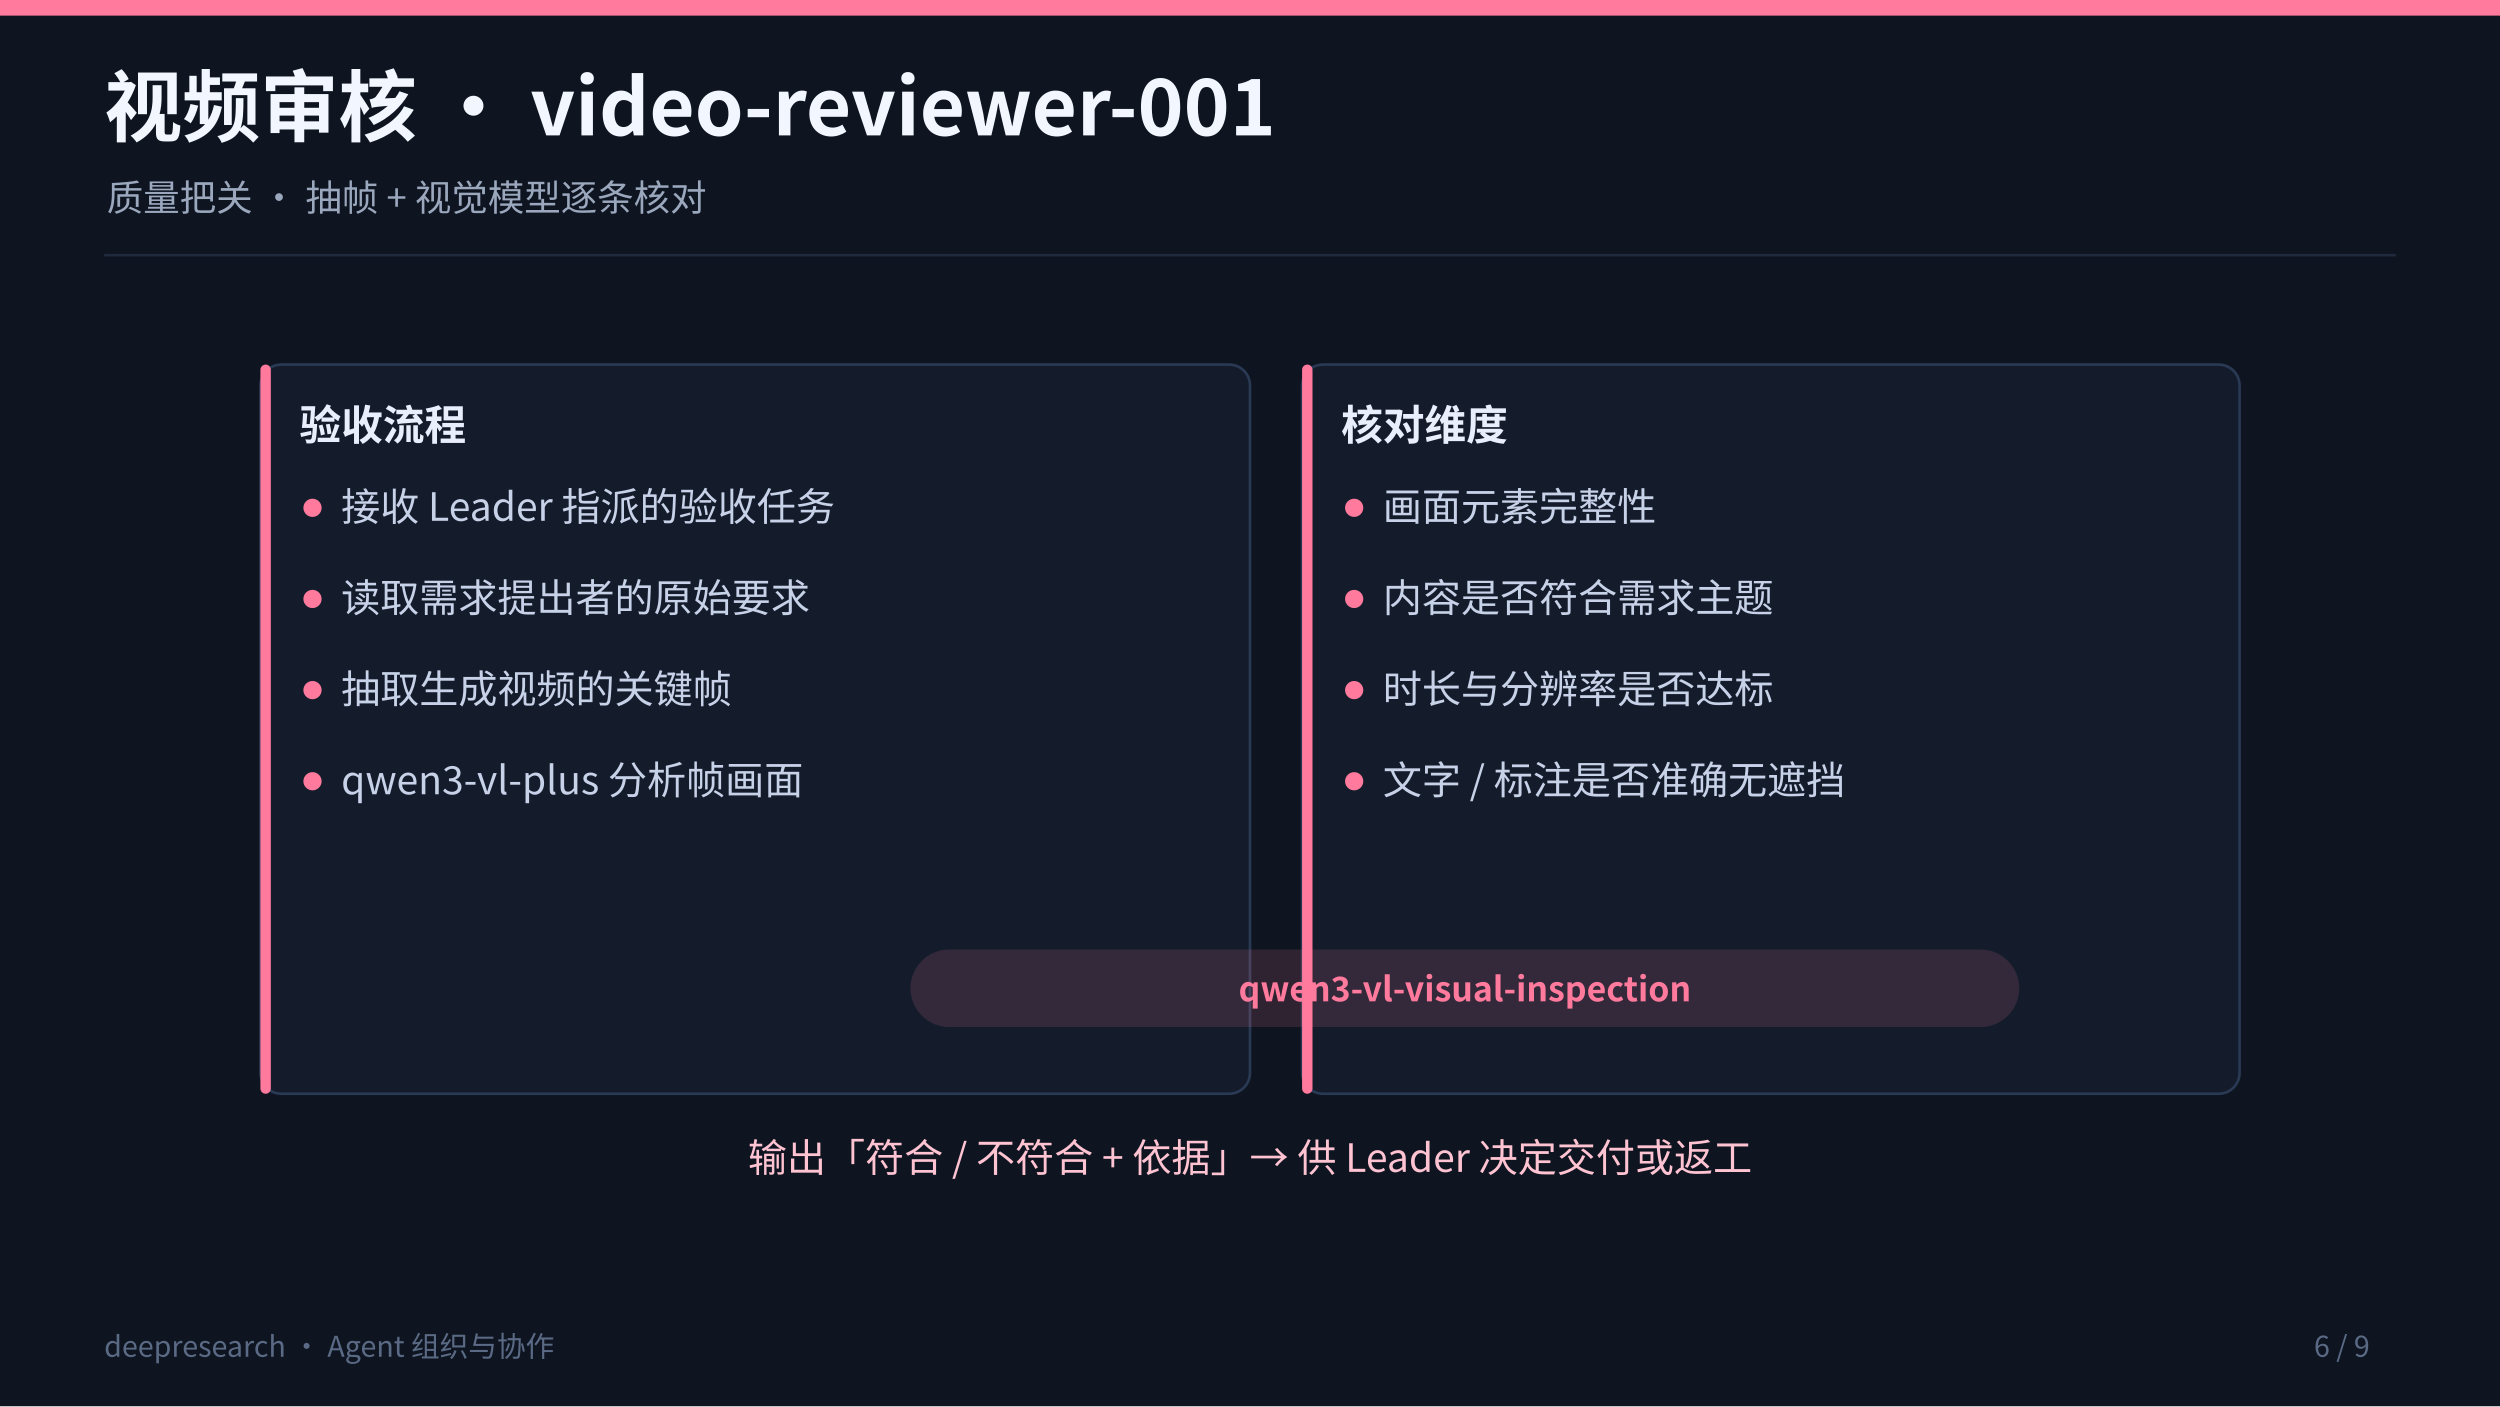
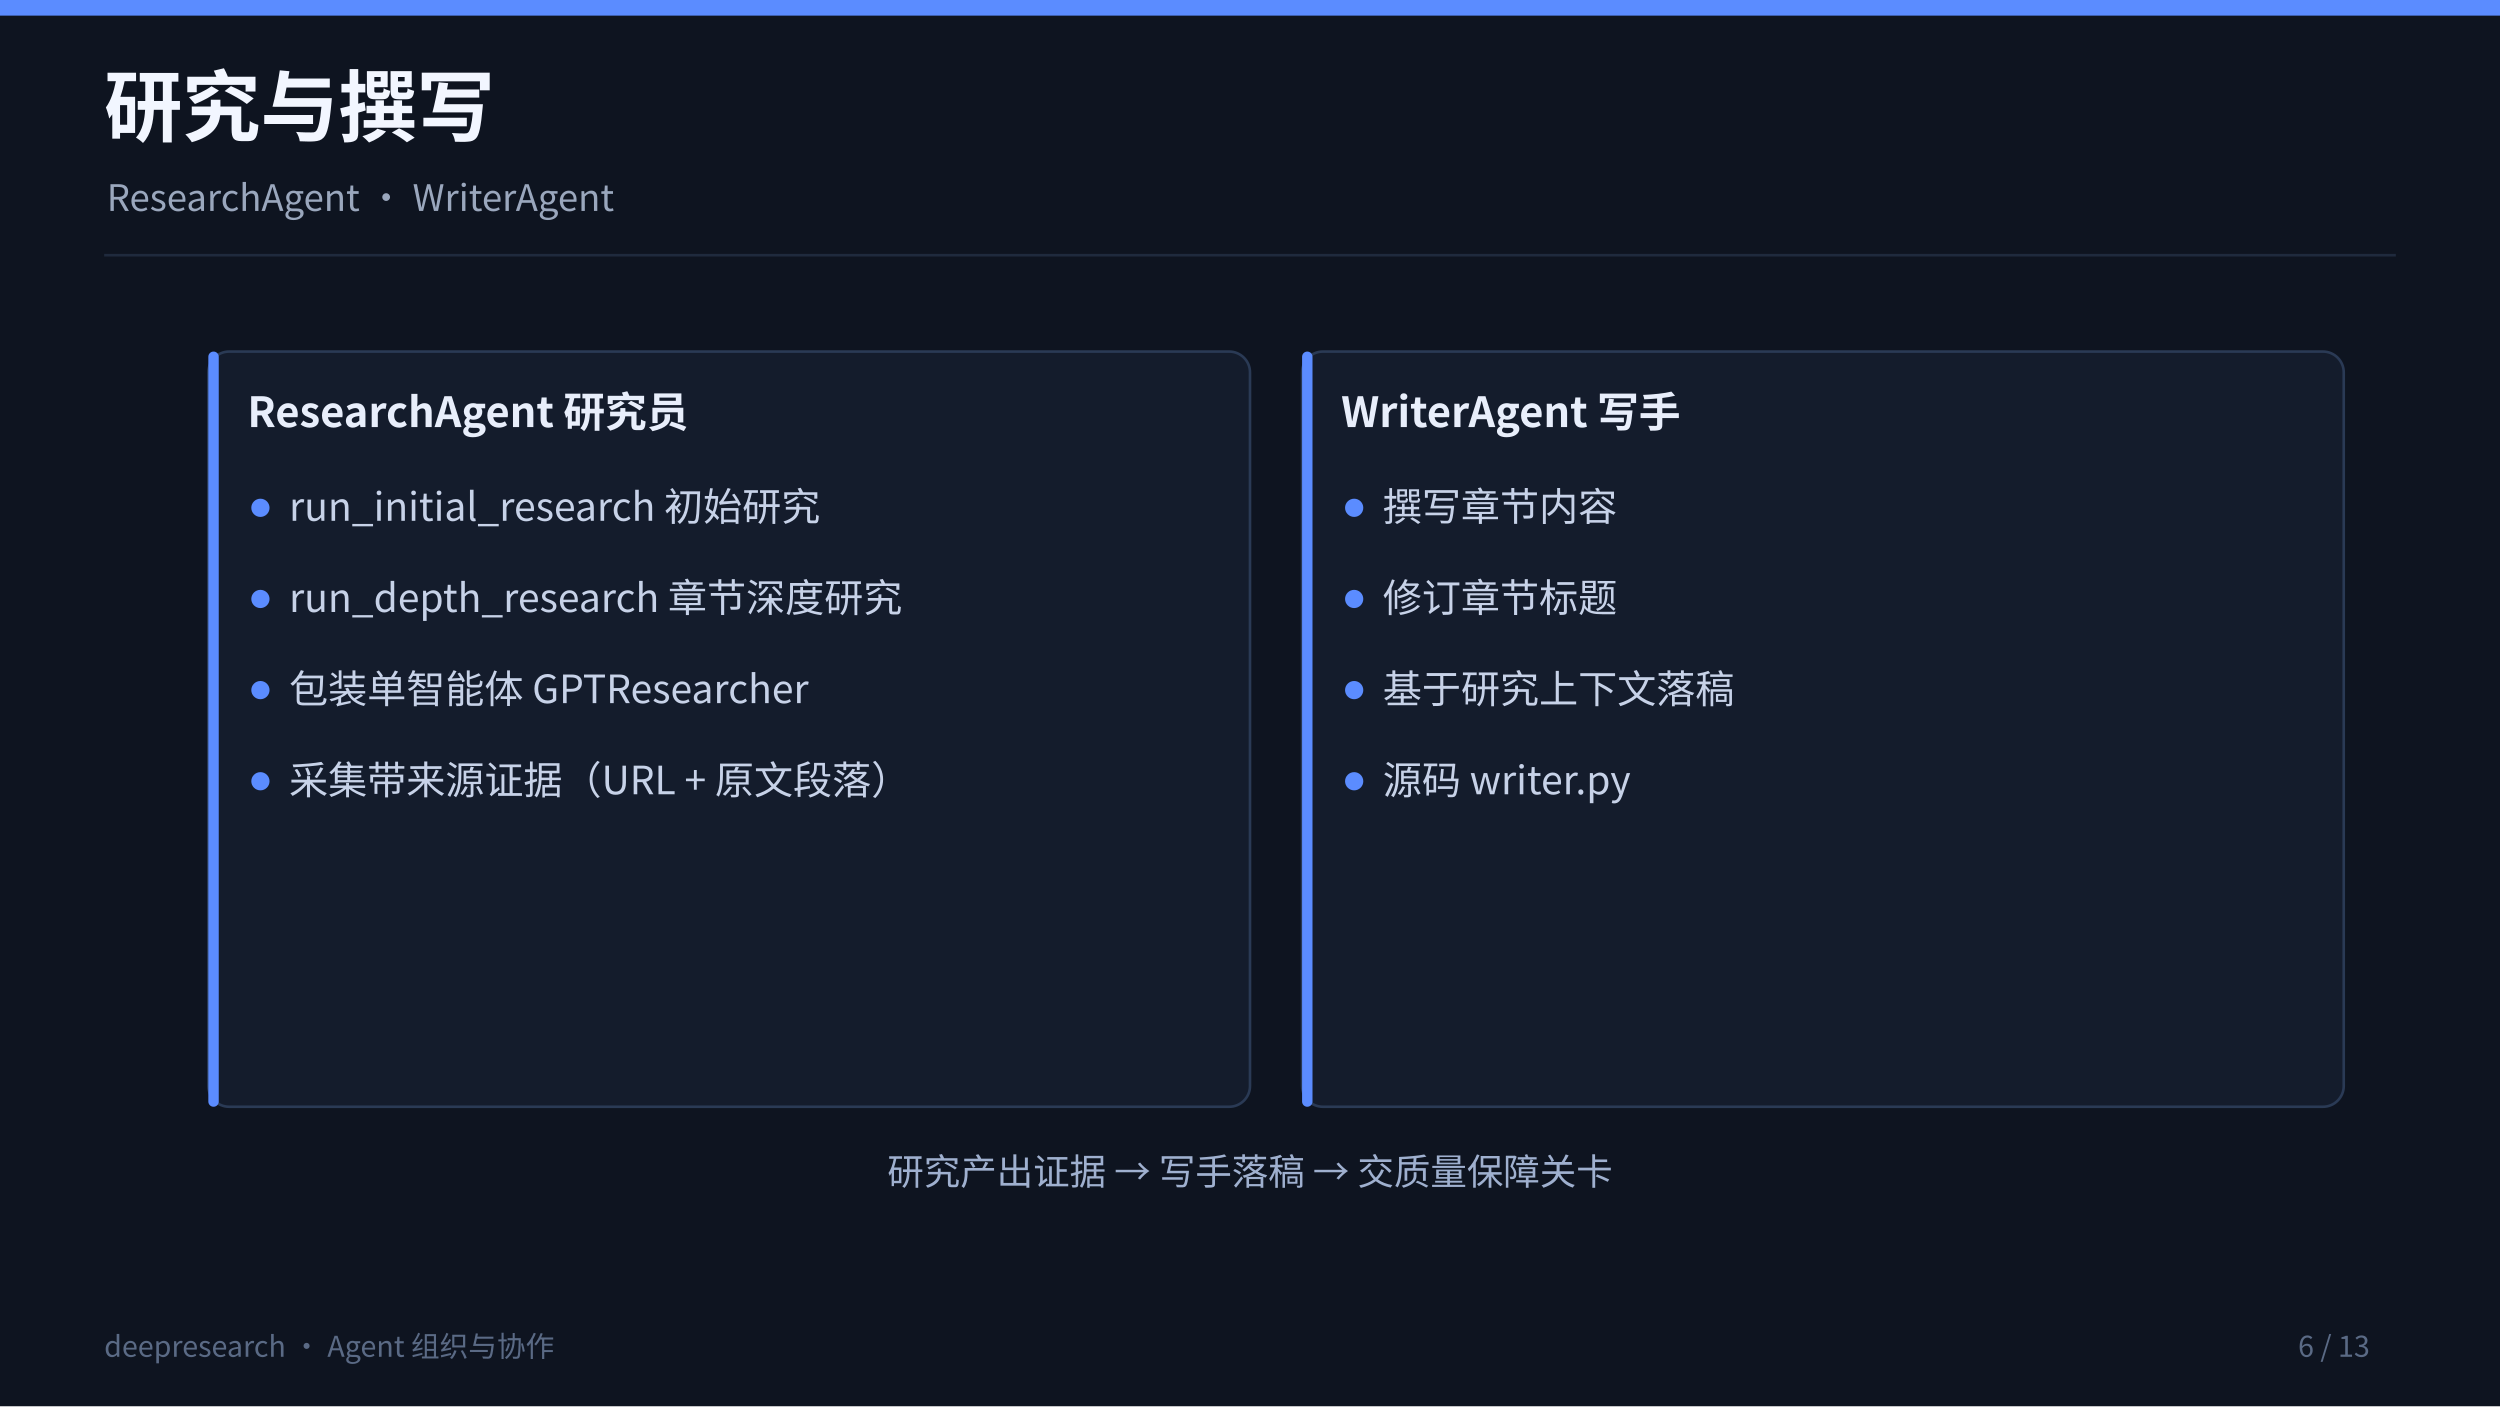
<svg xmlns="http://www.w3.org/2000/svg" width="1920" height="1080" viewBox="0 0 1920 1080">
  <rect x="0" y="0" width="1920" height="1080" fill="#0e1420" />
-   <rect x="0" y="0" width="1920" height="12" fill="#ff7a9c" />
-   <text x="80" y="104" font-family="'Microsoft YaHei','PingFang SC','Noto Sans CJK SC',sans-serif" font-size="60" font-weight="bold" fill="#f2f6ff">视频审核 · video-reviewer-001</text>
-   <text x="82" y="162" font-family="'Microsoft YaHei','PingFang SC','Noto Sans CJK SC',sans-serif" font-size="28" fill="#9aa7bd">质量把关 · 抽帧 + 视觉模型逐条核对</text>
+   <rect x="0" y="0" width="1920" height="12" fill="#5b8cff" />
+   <text x="80" y="104" font-family="'Microsoft YaHei','PingFang SC','Noto Sans CJK SC',sans-serif" font-size="60" font-weight="bold" fill="#f2f6ff">研究与撰写</text>
+   <text x="82" y="162" font-family="'Microsoft YaHei','PingFang SC','Noto Sans CJK SC',sans-serif" font-size="28" fill="#9aa7bd">ResearchAgent · WriterAgent</text>
  <line x1="80" y1="196" x2="1840" y2="196" stroke="#1f2a3d" stroke-width="2" />
  <text x="80" y="1042" font-family="'Microsoft YaHei','PingFang SC','Noto Sans CJK SC',sans-serif" font-size="22" fill="#5a6a85">deepresearch · Agent 组织与协作</text>
-   <text x="1820" y="1042" font-family="'Microsoft YaHei','PingFang SC','Noto Sans CJK SC',sans-serif" font-size="22" fill="#5a6a85" text-anchor="end">6 / 9</text>
-   <rect x="200" y="280" width="760" height="560" rx="16" fill="#141c2c" stroke="#2a3a55" stroke-width="2" />
-   <rect x="200" y="280" width="8" height="560" rx="4" fill="#ff7a9c" />
-   <text x="230" y="338" font-family="'Microsoft YaHei','PingFang SC','Noto Sans CJK SC',sans-serif" font-size="32" font-weight="bold" fill="#e8eefb">验收流程</text>
-   <circle cx="240" cy="390" r="7" fill="#ff7a9c" />
-   <text x="262" y="400" font-family="'Microsoft YaHei','PingFang SC','Noto Sans CJK SC',sans-serif" font-size="30" fill="#c7d2e8">接收 Leader 指派的验收任务</text>
-   <circle cx="240" cy="460" r="7" fill="#ff7a9c" />
-   <text x="262" y="470" font-family="'Microsoft YaHei','PingFang SC','Noto Sans CJK SC',sans-serif" font-size="30" fill="#c7d2e8">读取需求提出者的原始要求</text>
-   <circle cx="240" cy="530" r="7" fill="#ff7a9c" />
-   <text x="262" y="540" font-family="'Microsoft YaHei','PingFang SC','Noto Sans CJK SC',sans-serif" font-size="30" fill="#c7d2e8">抽取生成视频的关键帧</text>
-   <circle cx="240" cy="600" r="7" fill="#ff7a9c" />
-   <text x="262" y="610" font-family="'Microsoft YaHei','PingFang SC','Noto Sans CJK SC',sans-serif" font-size="30" fill="#c7d2e8">qwen3-vl-plus 分析帧画面</text>
-   <rect x="1000" y="280" width="720" height="560" rx="16" fill="#141c2c" stroke="#2a3a55" stroke-width="2" />
-   <rect x="1000" y="280" width="8" height="560" rx="4" fill="#ff7a9c" />
-   <text x="1030" y="338" font-family="'Microsoft YaHei','PingFang SC','Noto Sans CJK SC',sans-serif" font-size="32" font-weight="bold" fill="#e8eefb">核对维度</text>
-   <circle cx="1040" cy="390" r="7" fill="#ff7a9c" />
-   <text x="1062" y="400" font-family="'Microsoft YaHei','PingFang SC','Noto Sans CJK SC',sans-serif" font-size="30" fill="#c7d2e8">画面元素完整性</text>
-   <circle cx="1040" cy="460" r="7" fill="#ff7a9c" />
-   <text x="1062" y="470" font-family="'Microsoft YaHei','PingFang SC','Noto Sans CJK SC',sans-serif" font-size="30" fill="#c7d2e8">内容是否符合需求主题</text>
-   <circle cx="1040" cy="530" r="7" fill="#ff7a9c" />
-   <text x="1062" y="540" font-family="'Microsoft YaHei','PingFang SC','Noto Sans CJK SC',sans-serif" font-size="30" fill="#c7d2e8">时长与分辨率是否达标</text>
-   <circle cx="1040" cy="600" r="7" fill="#ff7a9c" />
-   <text x="1062" y="610" font-family="'Microsoft YaHei','PingFang SC','Noto Sans CJK SC',sans-serif" font-size="30" fill="#c7d2e8">文字 / 标注是否准确无遮挡</text>
-   <text x="960" y="900" font-family="'Microsoft YaHei','PingFang SC','Noto Sans CJK SC',sans-serif" font-size="30" fill="#ffc3d2" text-anchor="middle">输出「符合 / 不符合 + 依据」→ 供 Leader 决定交付或返工</text>
-   <rect x="700" y="730" width="850" height="58" rx="29" fill="#ff7a9c" opacity="0.14" stroke="#ff7a9c" stroke-width="1.5" />
-   <text x="1125" y="769" font-family="'Microsoft YaHei','PingFang SC','Noto Sans CJK SC',sans-serif" font-size="26" font-weight="bold" fill="#ff7a9c" text-anchor="middle">qwen3-vl-visual-inspection</text>
+   <text x="1820" y="1042" font-family="'Microsoft YaHei','PingFang SC','Noto Sans CJK SC',sans-serif" font-size="22" fill="#5a6a85" text-anchor="end">6 / 13</text>
+   <rect x="160" y="270" width="800" height="580" rx="16" fill="#141c2c" stroke="#2a3a55" stroke-width="2" />
+   <rect x="160" y="270" width="8" height="580" rx="4" fill="#5b8cff" />
+   <text x="190" y="328" font-family="'Microsoft YaHei','PingFang SC','Noto Sans CJK SC',sans-serif" font-size="32" font-weight="bold" fill="#e8eefb">ResearchAgent 研究员</text>
+   <circle cx="200" cy="390" r="7" fill="#5b8cff" />
+   <text x="222" y="400" font-family="'Microsoft YaHei','PingFang SC','Noto Sans CJK SC',sans-serif" font-size="30" fill="#c7d2e8">run_initial_research 初始研究</text>
+   <circle cx="200" cy="460" r="7" fill="#5b8cff" />
+   <text x="222" y="470" font-family="'Microsoft YaHei','PingFang SC','Noto Sans CJK SC',sans-serif" font-size="30" fill="#c7d2e8">run_depth_research 章节深度研究</text>
+   <circle cx="200" cy="530" r="7" fill="#5b8cff" />
+   <text x="222" y="540" font-family="'Microsoft YaHei','PingFang SC','Noto Sans CJK SC',sans-serif" font-size="30" fill="#c7d2e8">包装单智能体 GPTResearcher</text>
+   <circle cx="200" cy="600" r="7" fill="#5b8cff" />
+   <text x="222" y="610" font-family="'Microsoft YaHei','PingFang SC','Noto Sans CJK SC',sans-serif" font-size="30" fill="#c7d2e8">采集带来源证据（URL + 原文段落）</text>
+   <rect x="1000" y="270" width="800" height="580" rx="16" fill="#141c2c" stroke="#2a3a55" stroke-width="2" />
+   <rect x="1000" y="270" width="8" height="580" rx="4" fill="#5b8cff" />
+   <text x="1030" y="328" font-family="'Microsoft YaHei','PingFang SC','Noto Sans CJK SC',sans-serif" font-size="32" font-weight="bold" fill="#e8eefb">WriterAgent 写手</text>
+   <circle cx="1040" cy="390" r="7" fill="#5b8cff" />
+   <text x="1062" y="400" font-family="'Microsoft YaHei','PingFang SC','Noto Sans CJK SC',sans-serif" font-size="30" fill="#c7d2e8">撰写章节内容</text>
+   <circle cx="1040" cy="460" r="7" fill="#5b8cff" />
+   <text x="1062" y="470" font-family="'Microsoft YaHei','PingFang SC','Noto Sans CJK SC',sans-serif" font-size="30" fill="#c7d2e8">修订章节标题</text>
+   <circle cx="1040" cy="530" r="7" fill="#5b8cff" />
+   <text x="1062" y="540" font-family="'Microsoft YaHei','PingFang SC','Noto Sans CJK SC',sans-serif" font-size="30" fill="#c7d2e8">基于研究上下文落稿</text>
+   <circle cx="1040" cy="600" r="7" fill="#5b8cff" />
+   <text x="1062" y="610" font-family="'Microsoft YaHei','PingFang SC','Noto Sans CJK SC',sans-serif" font-size="30" fill="#c7d2e8">源码 writer.py</text>
+   <text x="960" y="910" font-family="'Microsoft YaHei','PingFang SC','Noto Sans CJK SC',sans-serif" font-size="28" fill="#9fb0cf" text-anchor="middle">研究产出证据 → 写手落稿 → 交质量保障关卡</text>
</svg>
